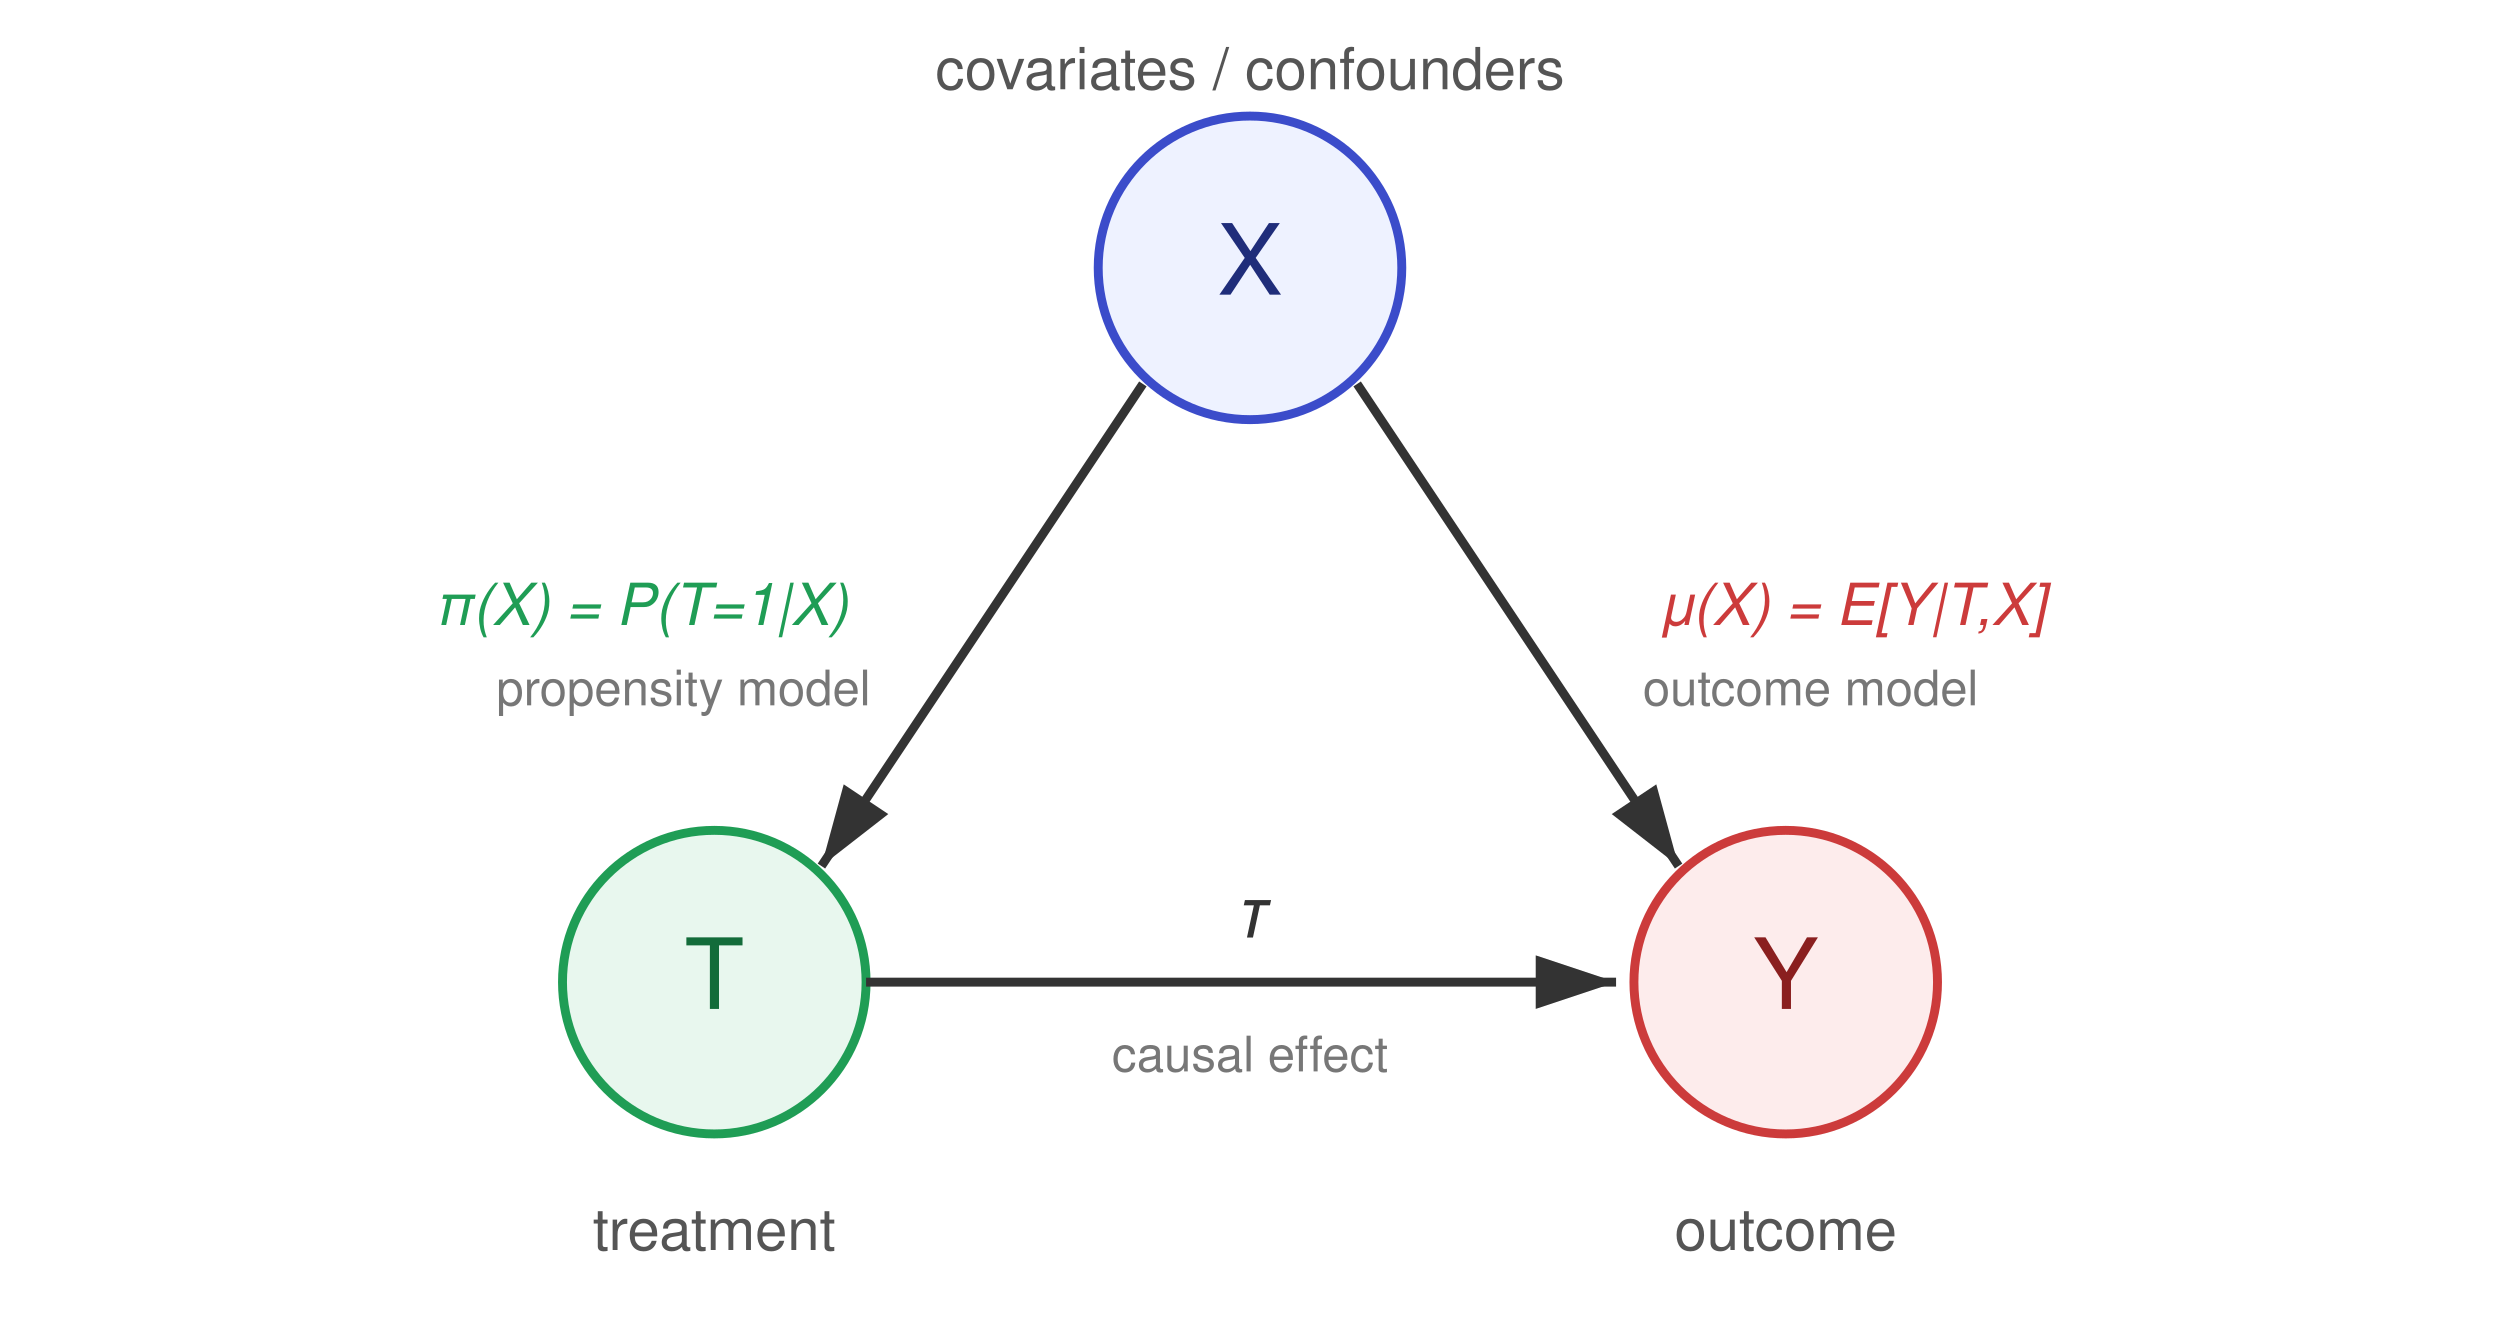
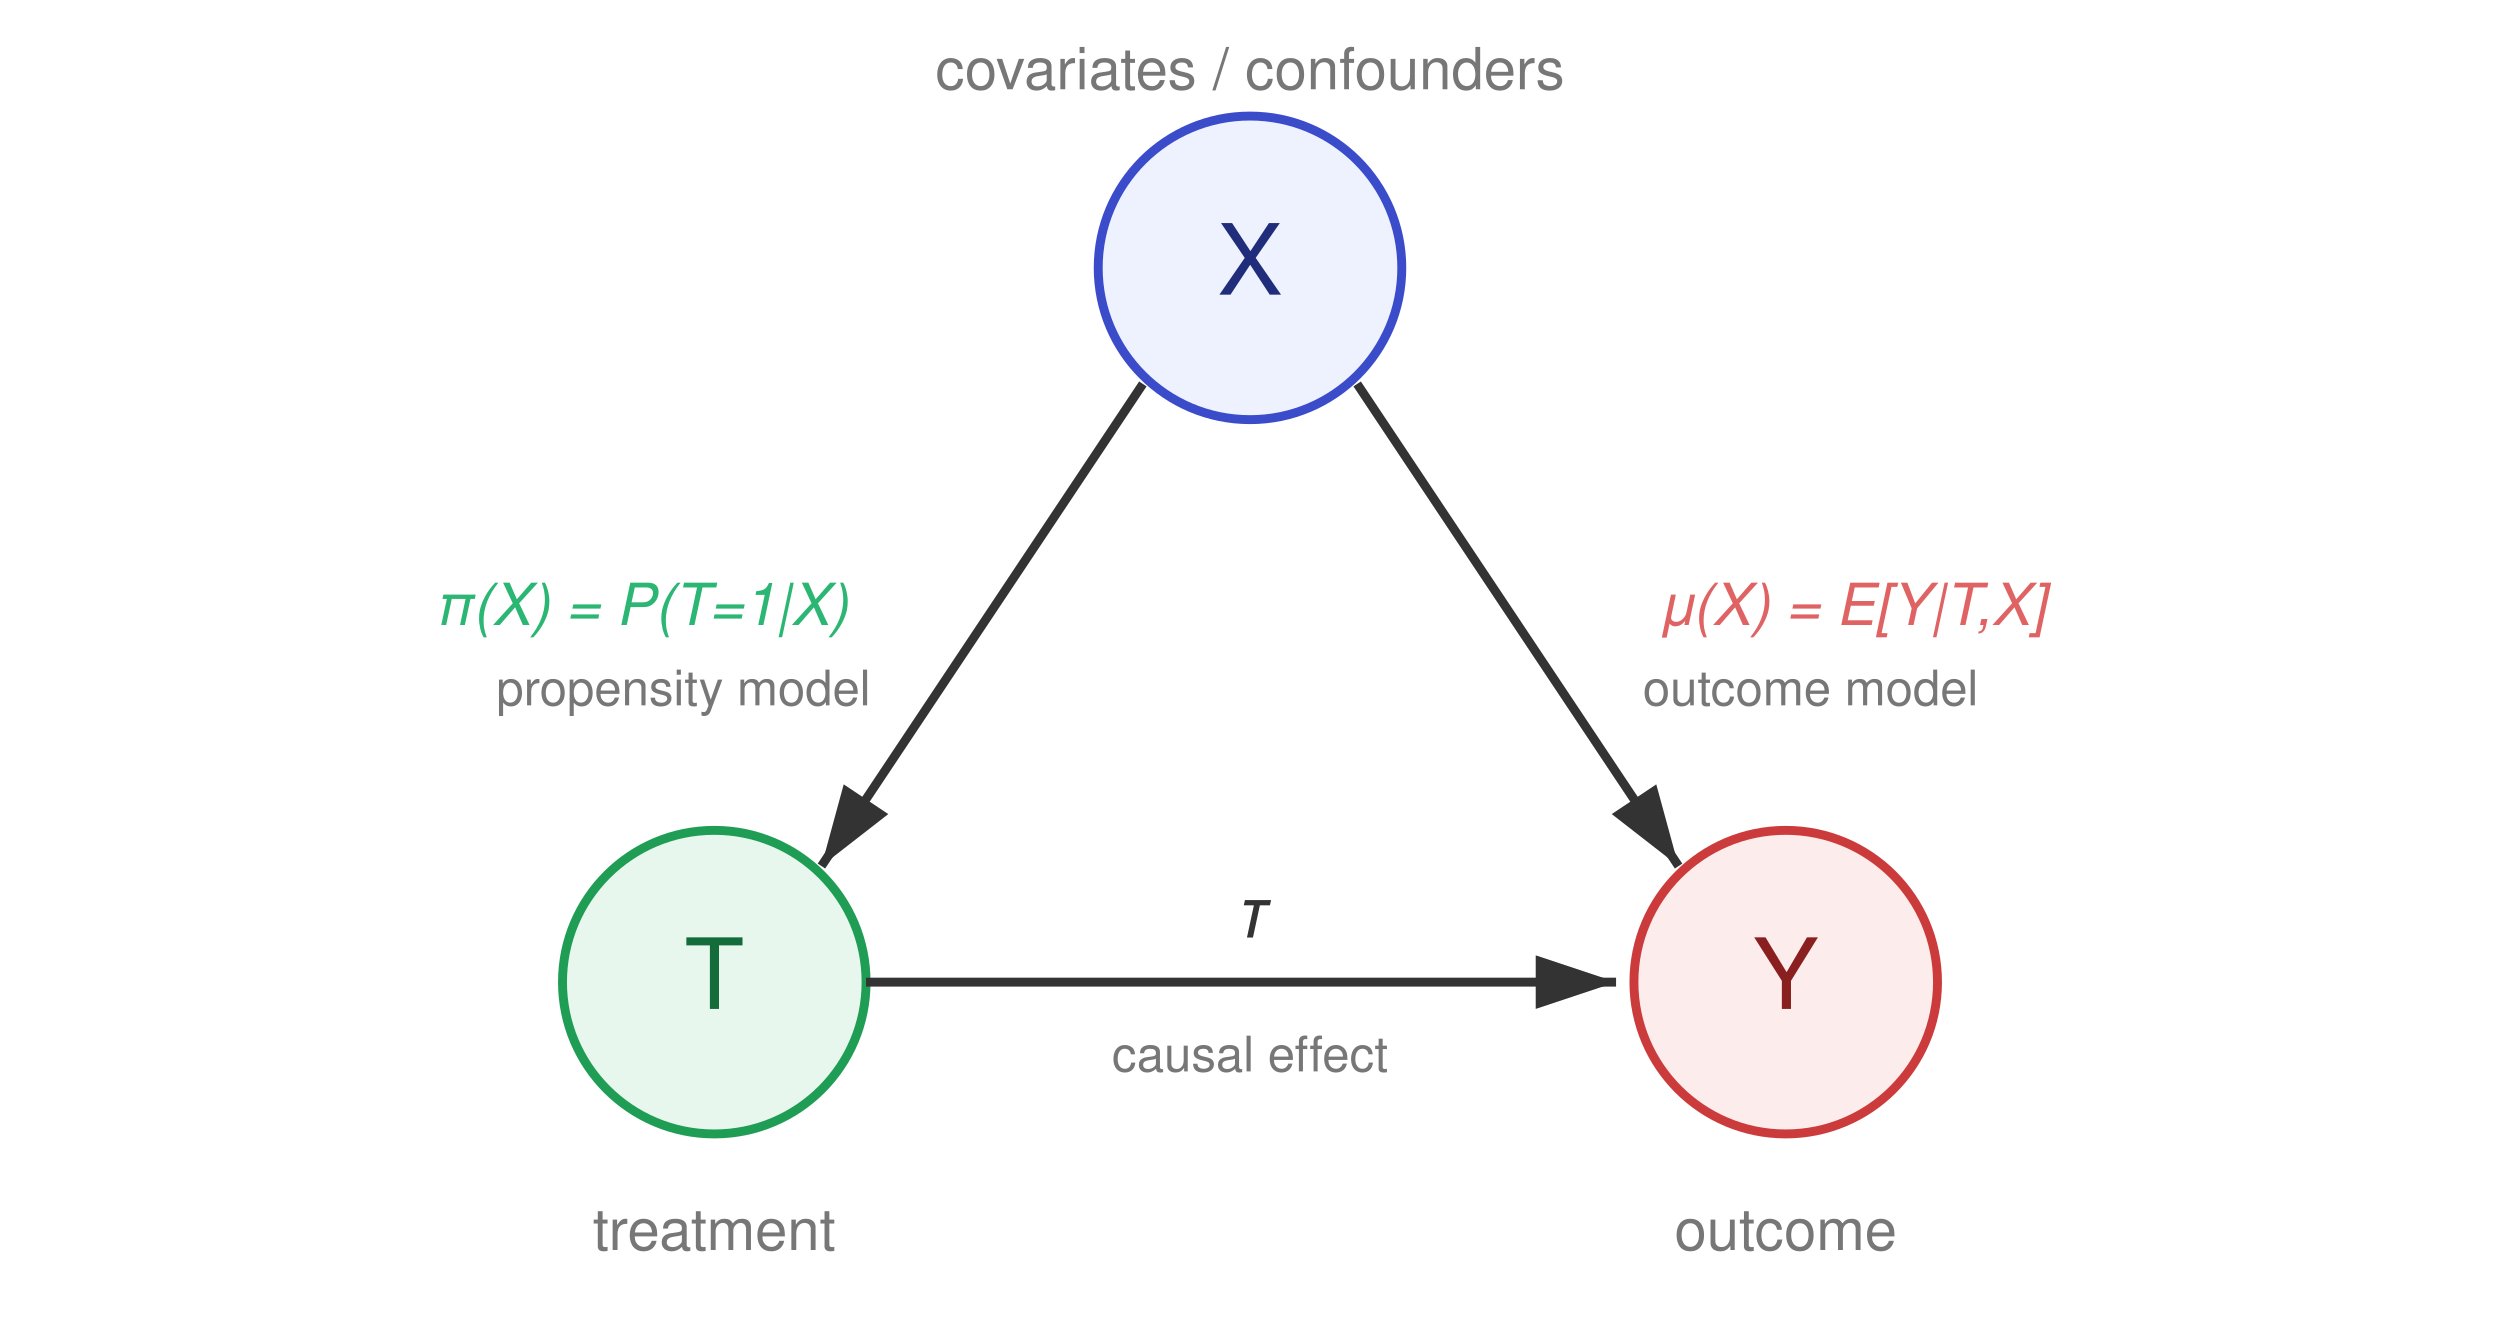
<svg xmlns="http://www.w3.org/2000/svg" width="560" height="300" viewBox="0 0 560 300" font-family="Helvetica, Arial, sans-serif">
+   <style>
+     .ink-l { stroke: #333; }
+     .ink-t { fill: #333; }
+     .muted { fill: #777; }
+     .arrow { fill: #333; }
+     @media (prefers-color-scheme: dark) {
+       .ink-l { stroke: #c9d1d9; }
+       .ink-t { fill: #e6edf3; }
+       .muted { fill: #9aa4af; }
+       .arrow { fill: #c9d1d9; }
+     }
+   </style>
  <defs>
    <marker id="arrow" markerWidth="10" markerHeight="10" refX="9" refY="3" orient="auto" markerUnits="strokeWidth">
-       <path d="M0,0 L9,3 L0,6 Z" fill="#333" />
+       <path class="arrow" d="M0,0 L9,3 L0,6 Z" />
    </marker>
  </defs>
  <circle cx="280" cy="60" r="34" fill="#eef2ff" stroke="#3b4cca" stroke-width="2" />
  <text x="280" y="66" text-anchor="middle" font-size="22" fill="#1f2d7a">X</text>
-   <text x="280" y="20" text-anchor="middle" font-size="13" fill="#555">covariates / confounders</text>
+   <text class="muted" x="280" y="20" text-anchor="middle" font-size="13">covariates / confounders</text>
  <circle cx="160" cy="220" r="34" fill="#e8f7ee" stroke="#1f9d55" stroke-width="2" />
  <text x="160" y="226" text-anchor="middle" font-size="22" fill="#136c3a">T</text>
-   <text x="160" y="280" text-anchor="middle" font-size="13" fill="#555">treatment</text>
+   <text class="muted" x="160" y="280" text-anchor="middle" font-size="13">treatment</text>
  <circle cx="400" cy="220" r="34" fill="#fdecec" stroke="#cc3b3b" stroke-width="2" />
  <text x="400" y="226" text-anchor="middle" font-size="22" fill="#8a1f1f">Y</text>
-   <text x="400" y="280" text-anchor="middle" font-size="13" fill="#555">outcome</text>
-   <line x1="256" y1="86" x2="184" y2="194" stroke="#333" stroke-width="2" marker-end="url(#arrow)" />
-   <line x1="304" y1="86" x2="376" y2="194" stroke="#333" stroke-width="2" marker-end="url(#arrow)" />
-   <line x1="194" y1="220" x2="362" y2="220" stroke="#333" stroke-width="2" marker-end="url(#arrow)" />
-   <text x="190" y="140" text-anchor="end" font-size="13" fill="#1f9d55" font-style="italic">π(X) = P(T=1|X)</text>
-   <text x="195" y="158" text-anchor="end" font-size="11" fill="#777">propensity model</text>
-   <text x="372" y="140" text-anchor="start" font-size="13" fill="#cc3b3b" font-style="italic">μ(X) = E[Y|T,X]</text>
-   <text x="368" y="158" text-anchor="start" font-size="11" fill="#777">outcome model</text>
-   <text x="280" y="210" text-anchor="middle" font-size="16" fill="#333" font-style="italic">τ</text>
-   <text x="280" y="240" text-anchor="middle" font-size="11" fill="#777">causal effect</text>
+   <text class="muted" x="400" y="280" text-anchor="middle" font-size="13">outcome</text>
+   <line class="ink-l" x1="256" y1="86" x2="184" y2="194" stroke-width="2" marker-end="url(#arrow)" />
+   <line class="ink-l" x1="304" y1="86" x2="376" y2="194" stroke-width="2" marker-end="url(#arrow)" />
+   <line class="ink-l" x1="194" y1="220" x2="362" y2="220" stroke-width="2" marker-end="url(#arrow)" />
+   <text x="190" y="140" text-anchor="end" font-size="13" fill="#2bb673" font-style="italic">π(X) = P(T=1|X)</text>
+   <text class="muted" x="195" y="158" text-anchor="end" font-size="11">propensity model</text>
+   <text x="372" y="140" text-anchor="start" font-size="13" fill="#e06363" font-style="italic">μ(X) = E[Y|T,X]</text>
+   <text class="muted" x="368" y="158" text-anchor="start" font-size="11">outcome model</text>
+   <text class="ink-t" x="280" y="210" text-anchor="middle" font-size="16" font-style="italic">τ</text>
+   <text class="muted" x="280" y="240" text-anchor="middle" font-size="11">causal effect</text>
</svg>
